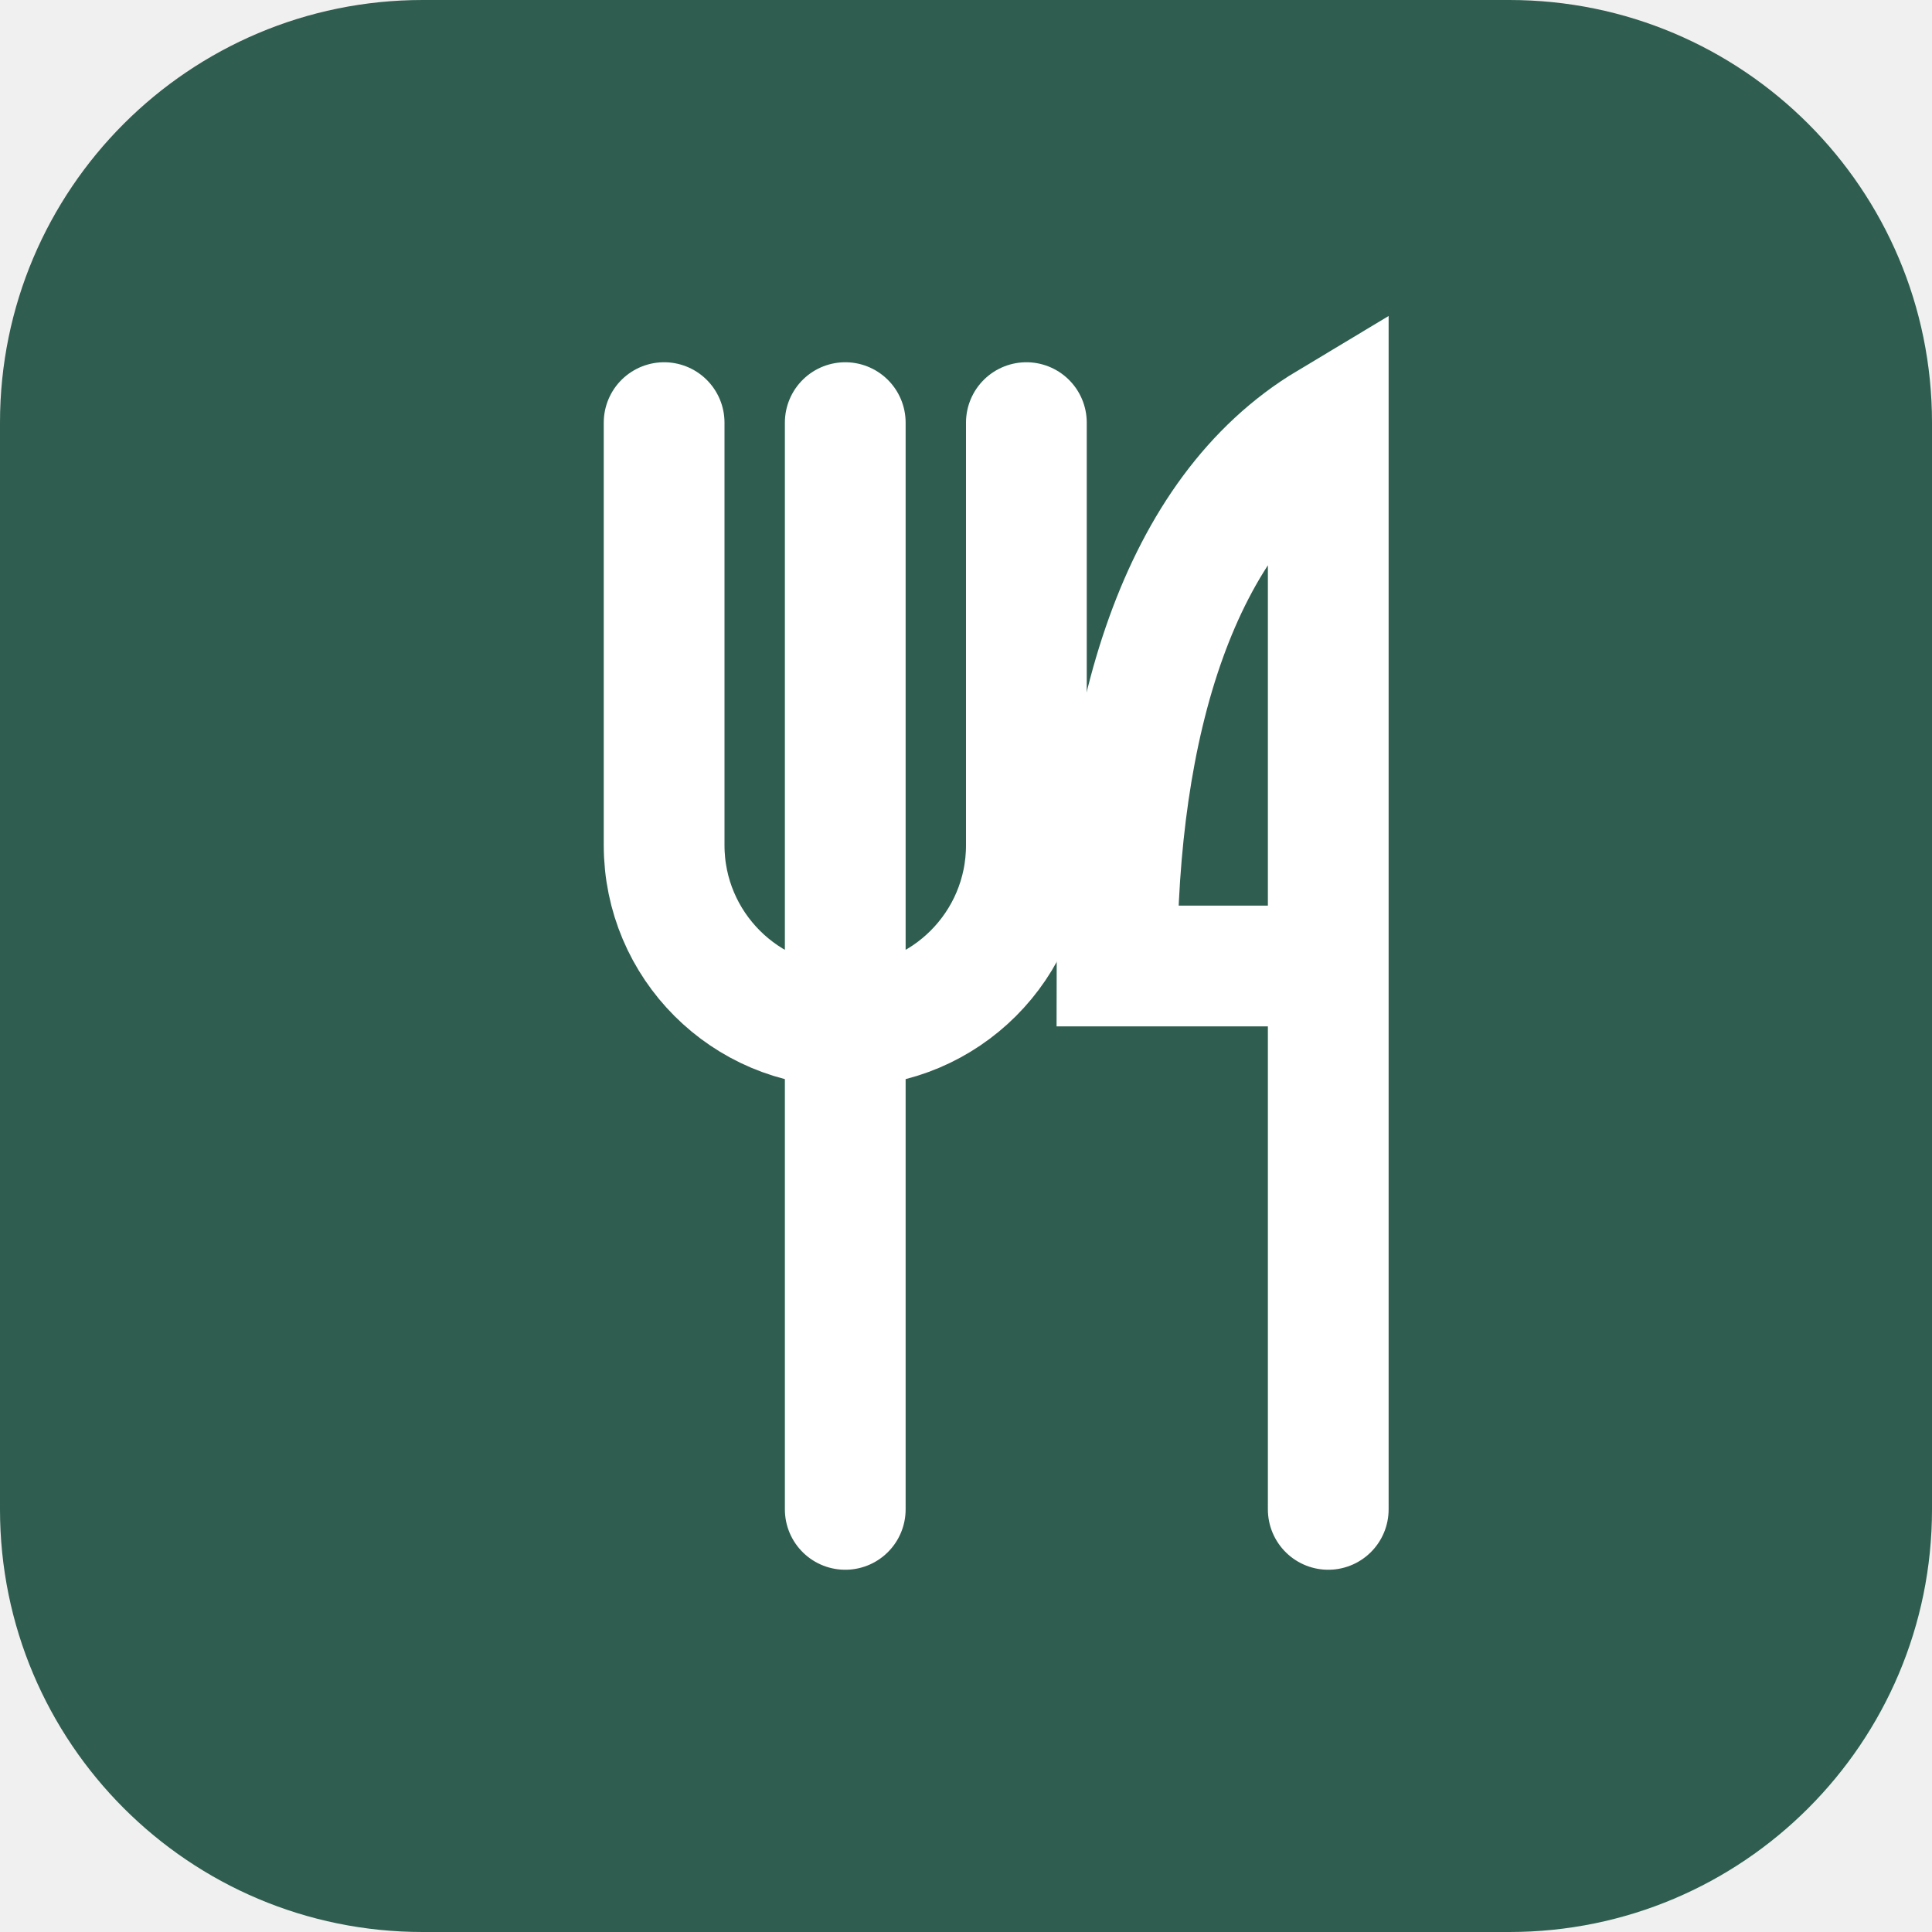
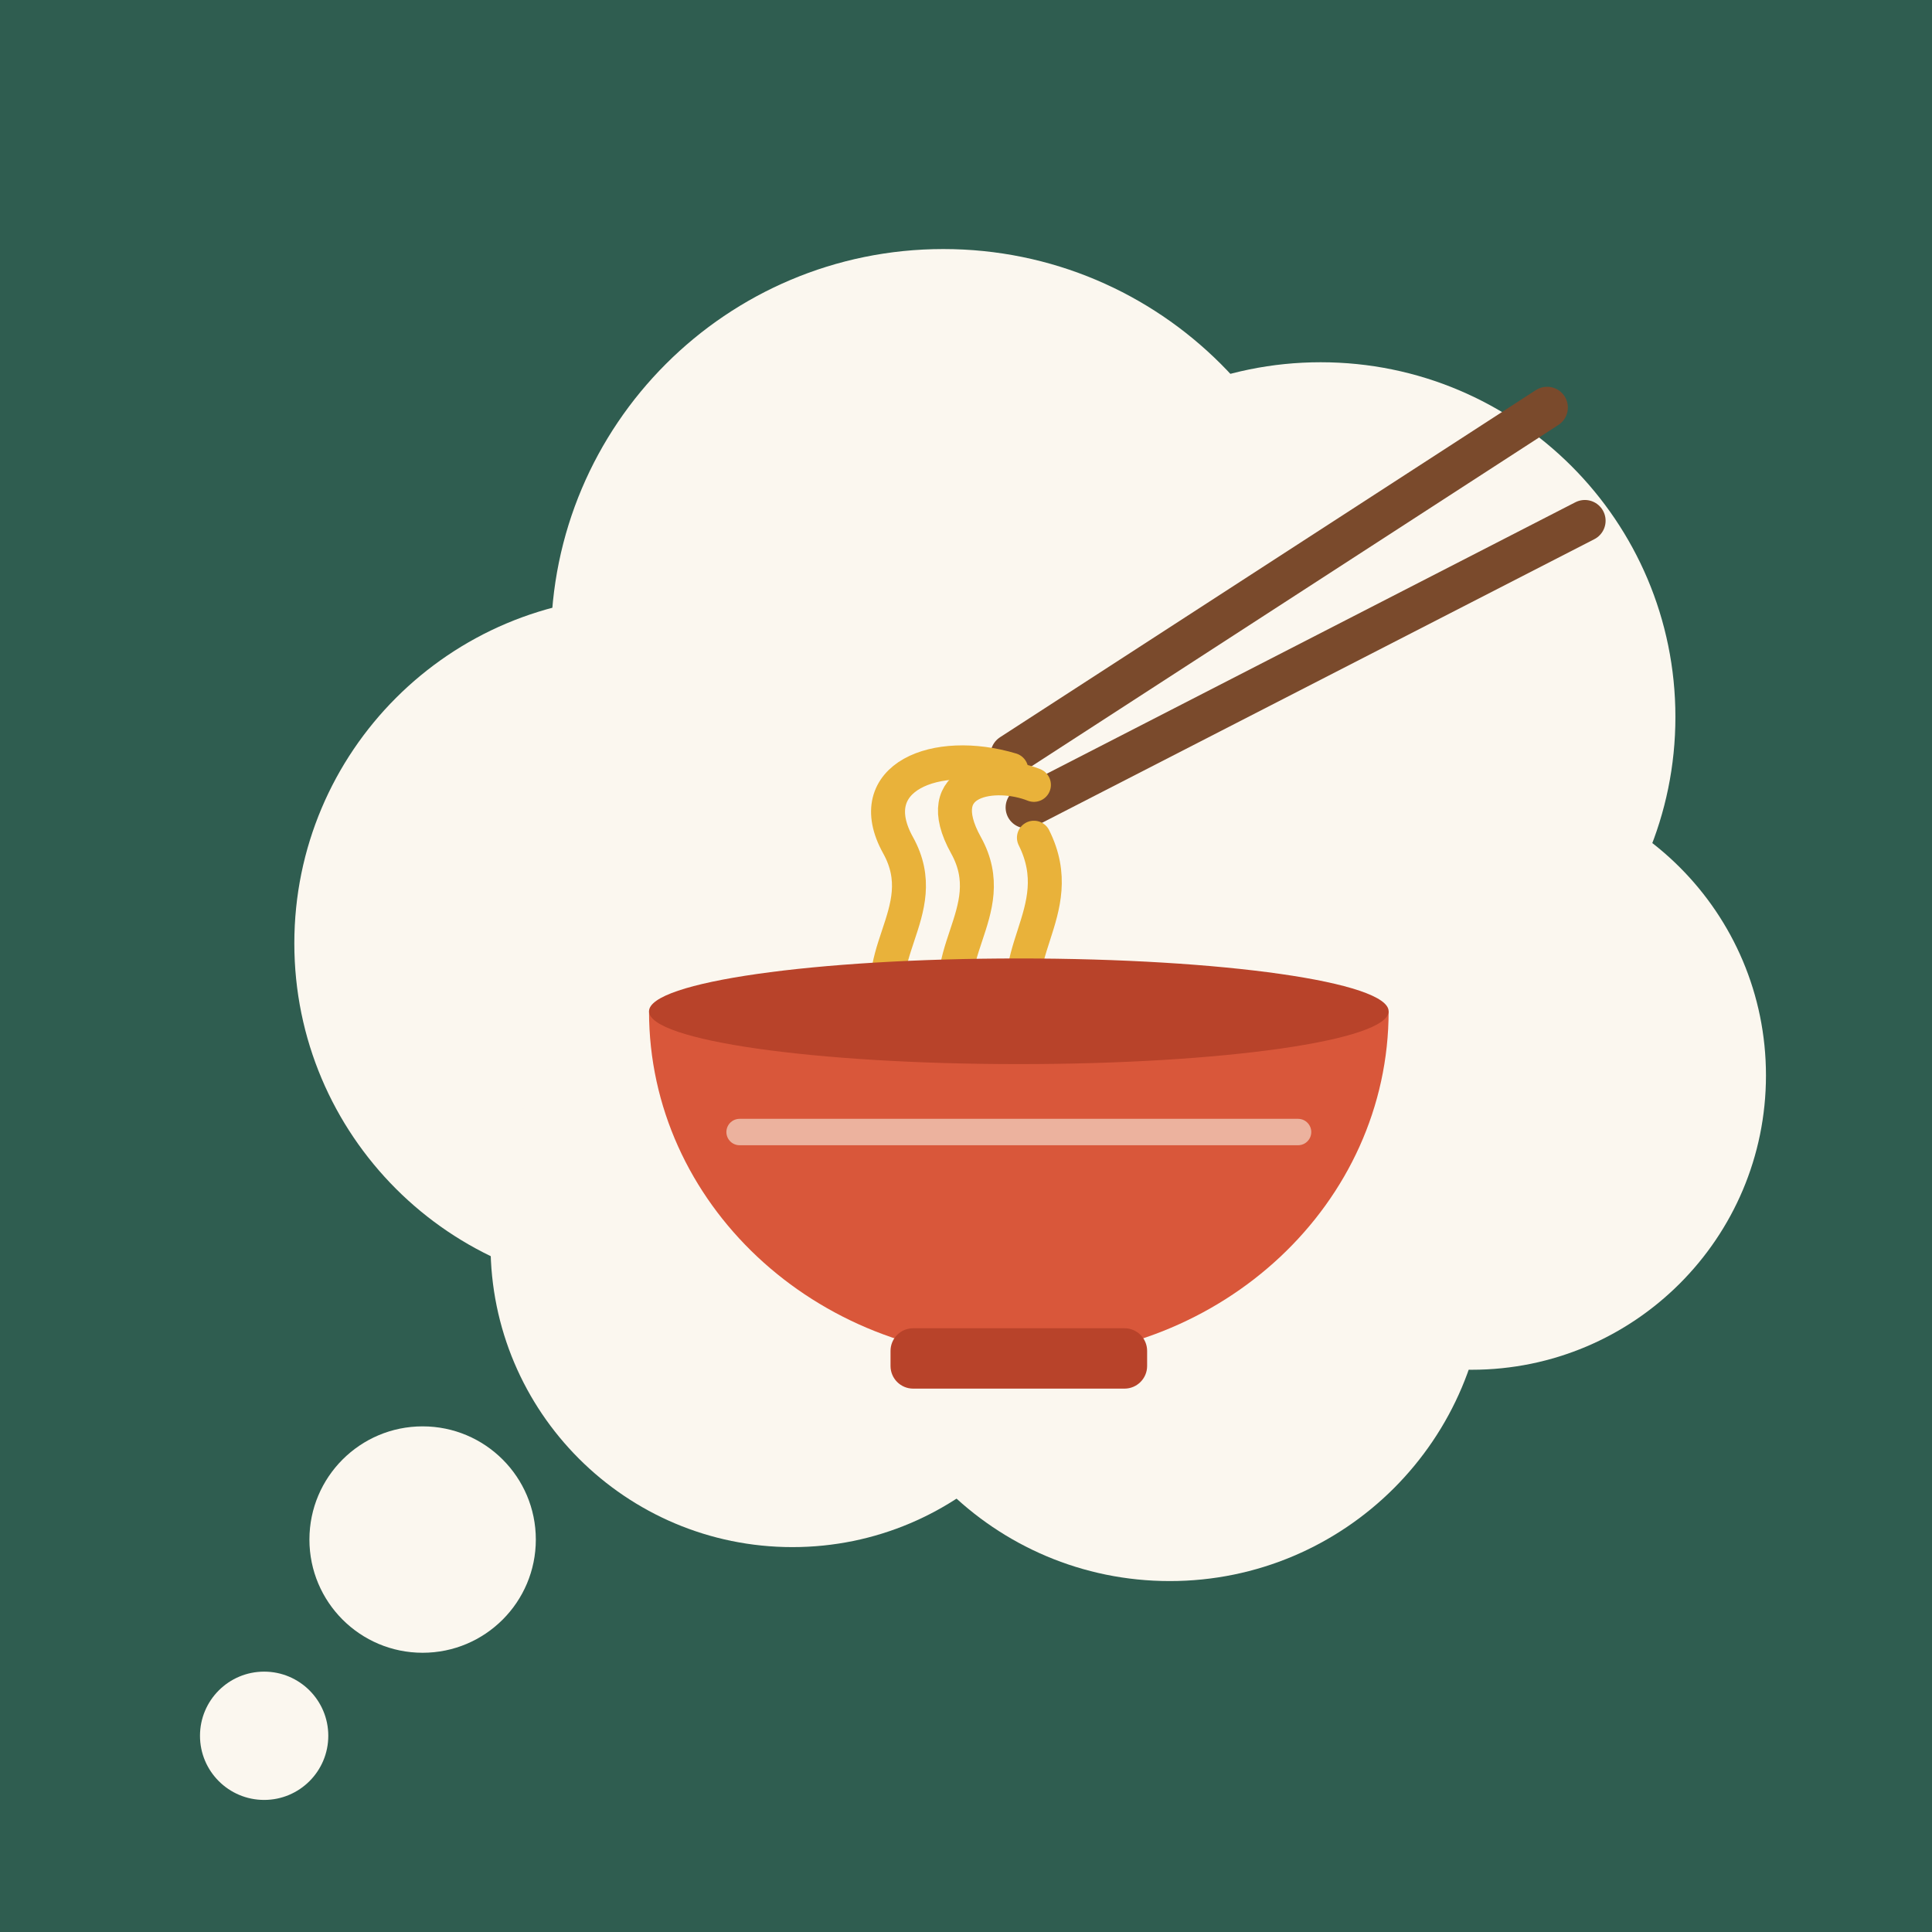
- <svg xmlns="http://www.w3.org/2000/svg" viewBox="0 0 64 64">
-   <rect width="64" height="64" rx="14" fill="#2f5d50" />
-   <g fill="none" stroke="#fff" stroke-width="4" stroke-linecap="round">
-     <path d="M22 14v14a6 6 0 0 0 12 0V14M28 14v36" />
-     <path d="M44 50V14c-5 3-7 10-7 18h7" />
+ <svg xmlns="http://www.w3.org/2000/svg" viewBox="0 0 512 512">
+   <rect width="512" height="512" fill="#2f5d50" />
+   <g fill="#fbf7ef">
+     <circle cx="170" cy="250" r="92" />
+     <circle cx="250" cy="170" r="104" />
+     <circle cx="350" cy="190" r="94" />
+     <circle cx="390" cy="285" r="78" />
+     <circle cx="310" cy="335" r="84" />
+     <circle cx="210" cy="330" r="80" />
+     <rect x="170" y="190" width="220" height="150" />
+     <circle cx="112" cy="408" r="30" />
+     <circle cx="70" cy="460" r="17" />
  </g>
+   <g stroke="#7a4a2c" stroke-width="11" stroke-linecap="round">
+     <line x1="268" y1="200" x2="410" y2="108" />
+     <line x1="272" y1="214" x2="420" y2="138" />
+   </g>
+   <g fill="none" stroke="#e9b23a" stroke-width="9" stroke-linecap="round">
+     <path d="M238 272 c-10 -18 10 -30 0 -48 s10 -26 30 -20" />
+     <path d="M256 272 c-10 -18 10 -30 0 -48 s8 -20 18 -16" />
+     <path d="M274 272 c-10 -18 10 -30 0 -50" />
+   </g>
+   <path d="M172 268 H368 A98 92 0 0 1 172 268 Z" fill="#d9573a" />
+   <rect x="236" y="352" width="68" height="16" rx="6" fill="#b8432a" />
+   <ellipse cx="270" cy="268" rx="98" ry="14" fill="#b8432a" />
+   <path d="M196 300 H344" stroke="#f3d9c9" stroke-width="7" stroke-linecap="round" opacity=".7" />
</svg>
